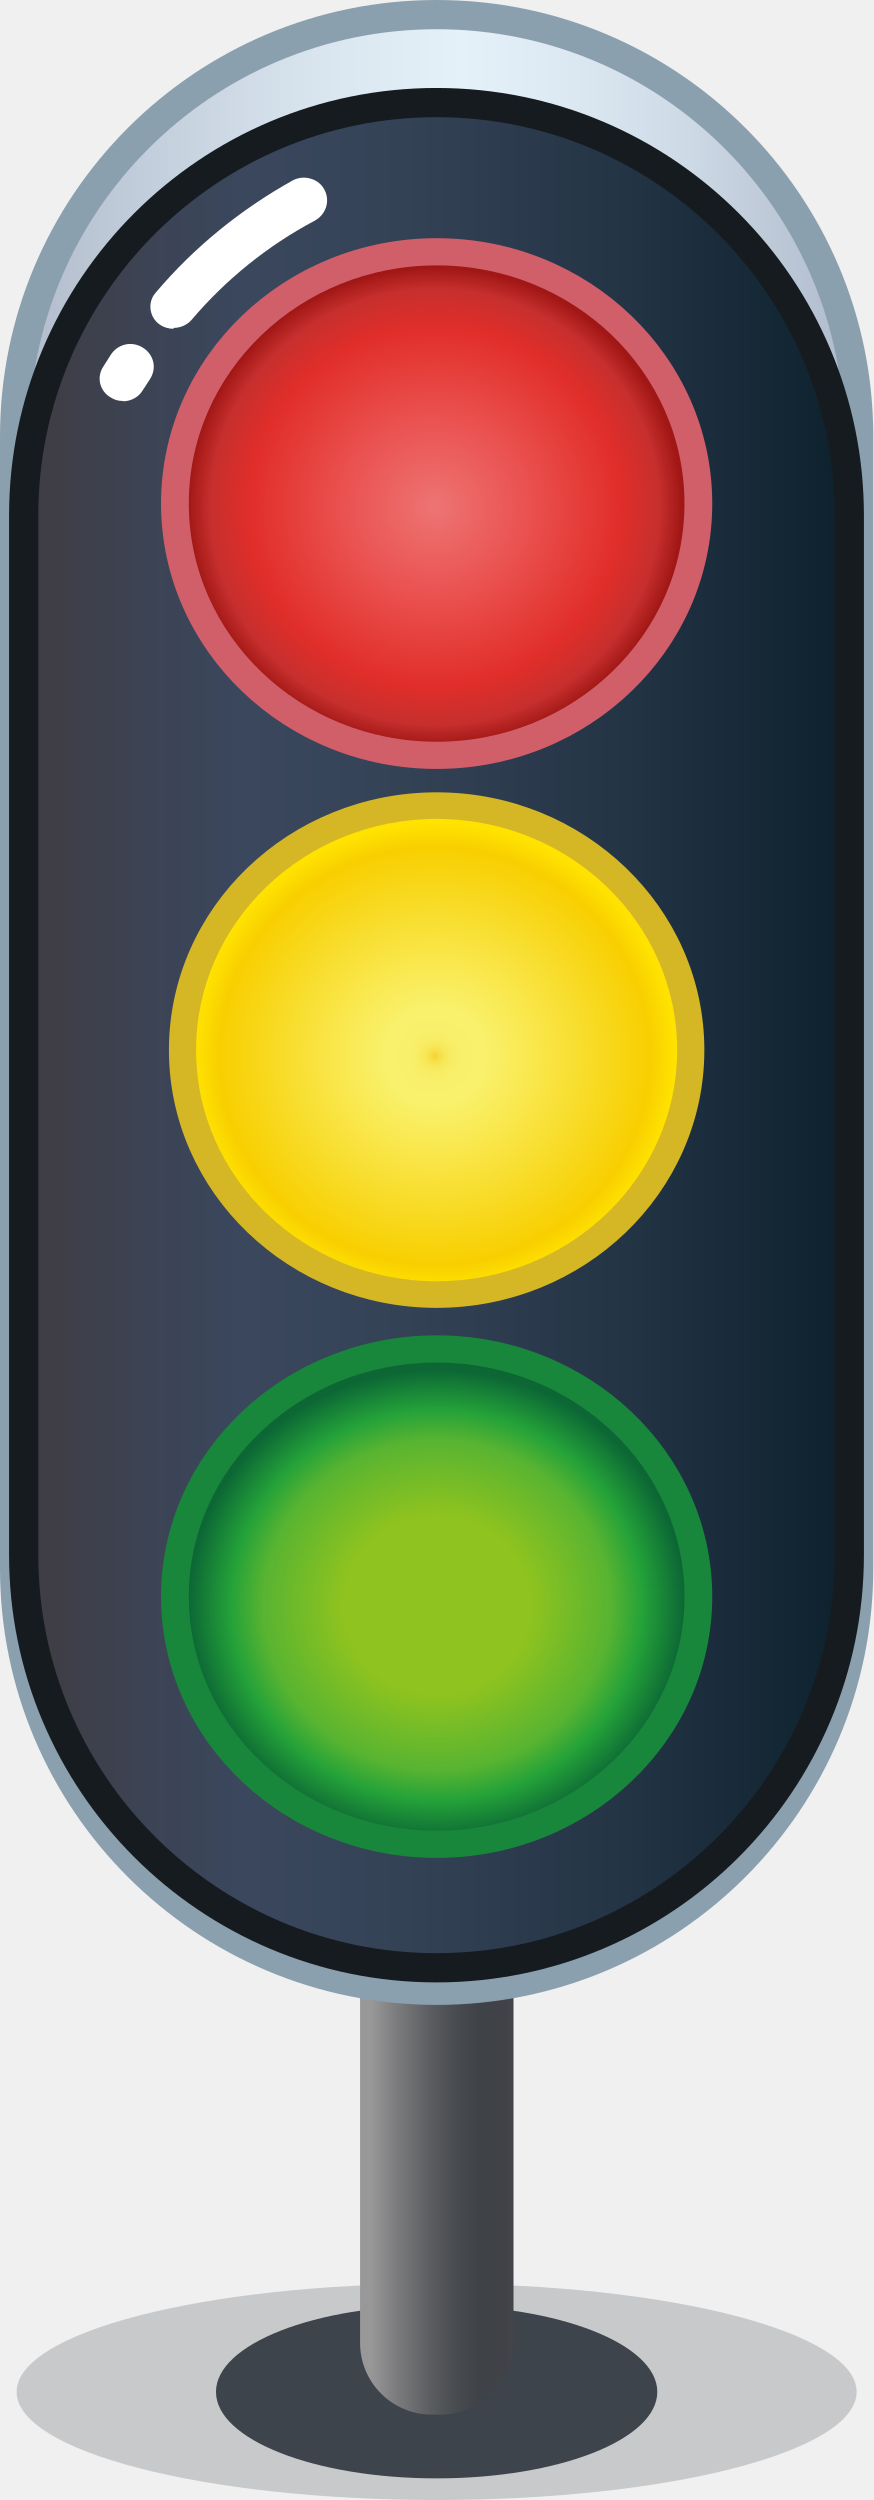
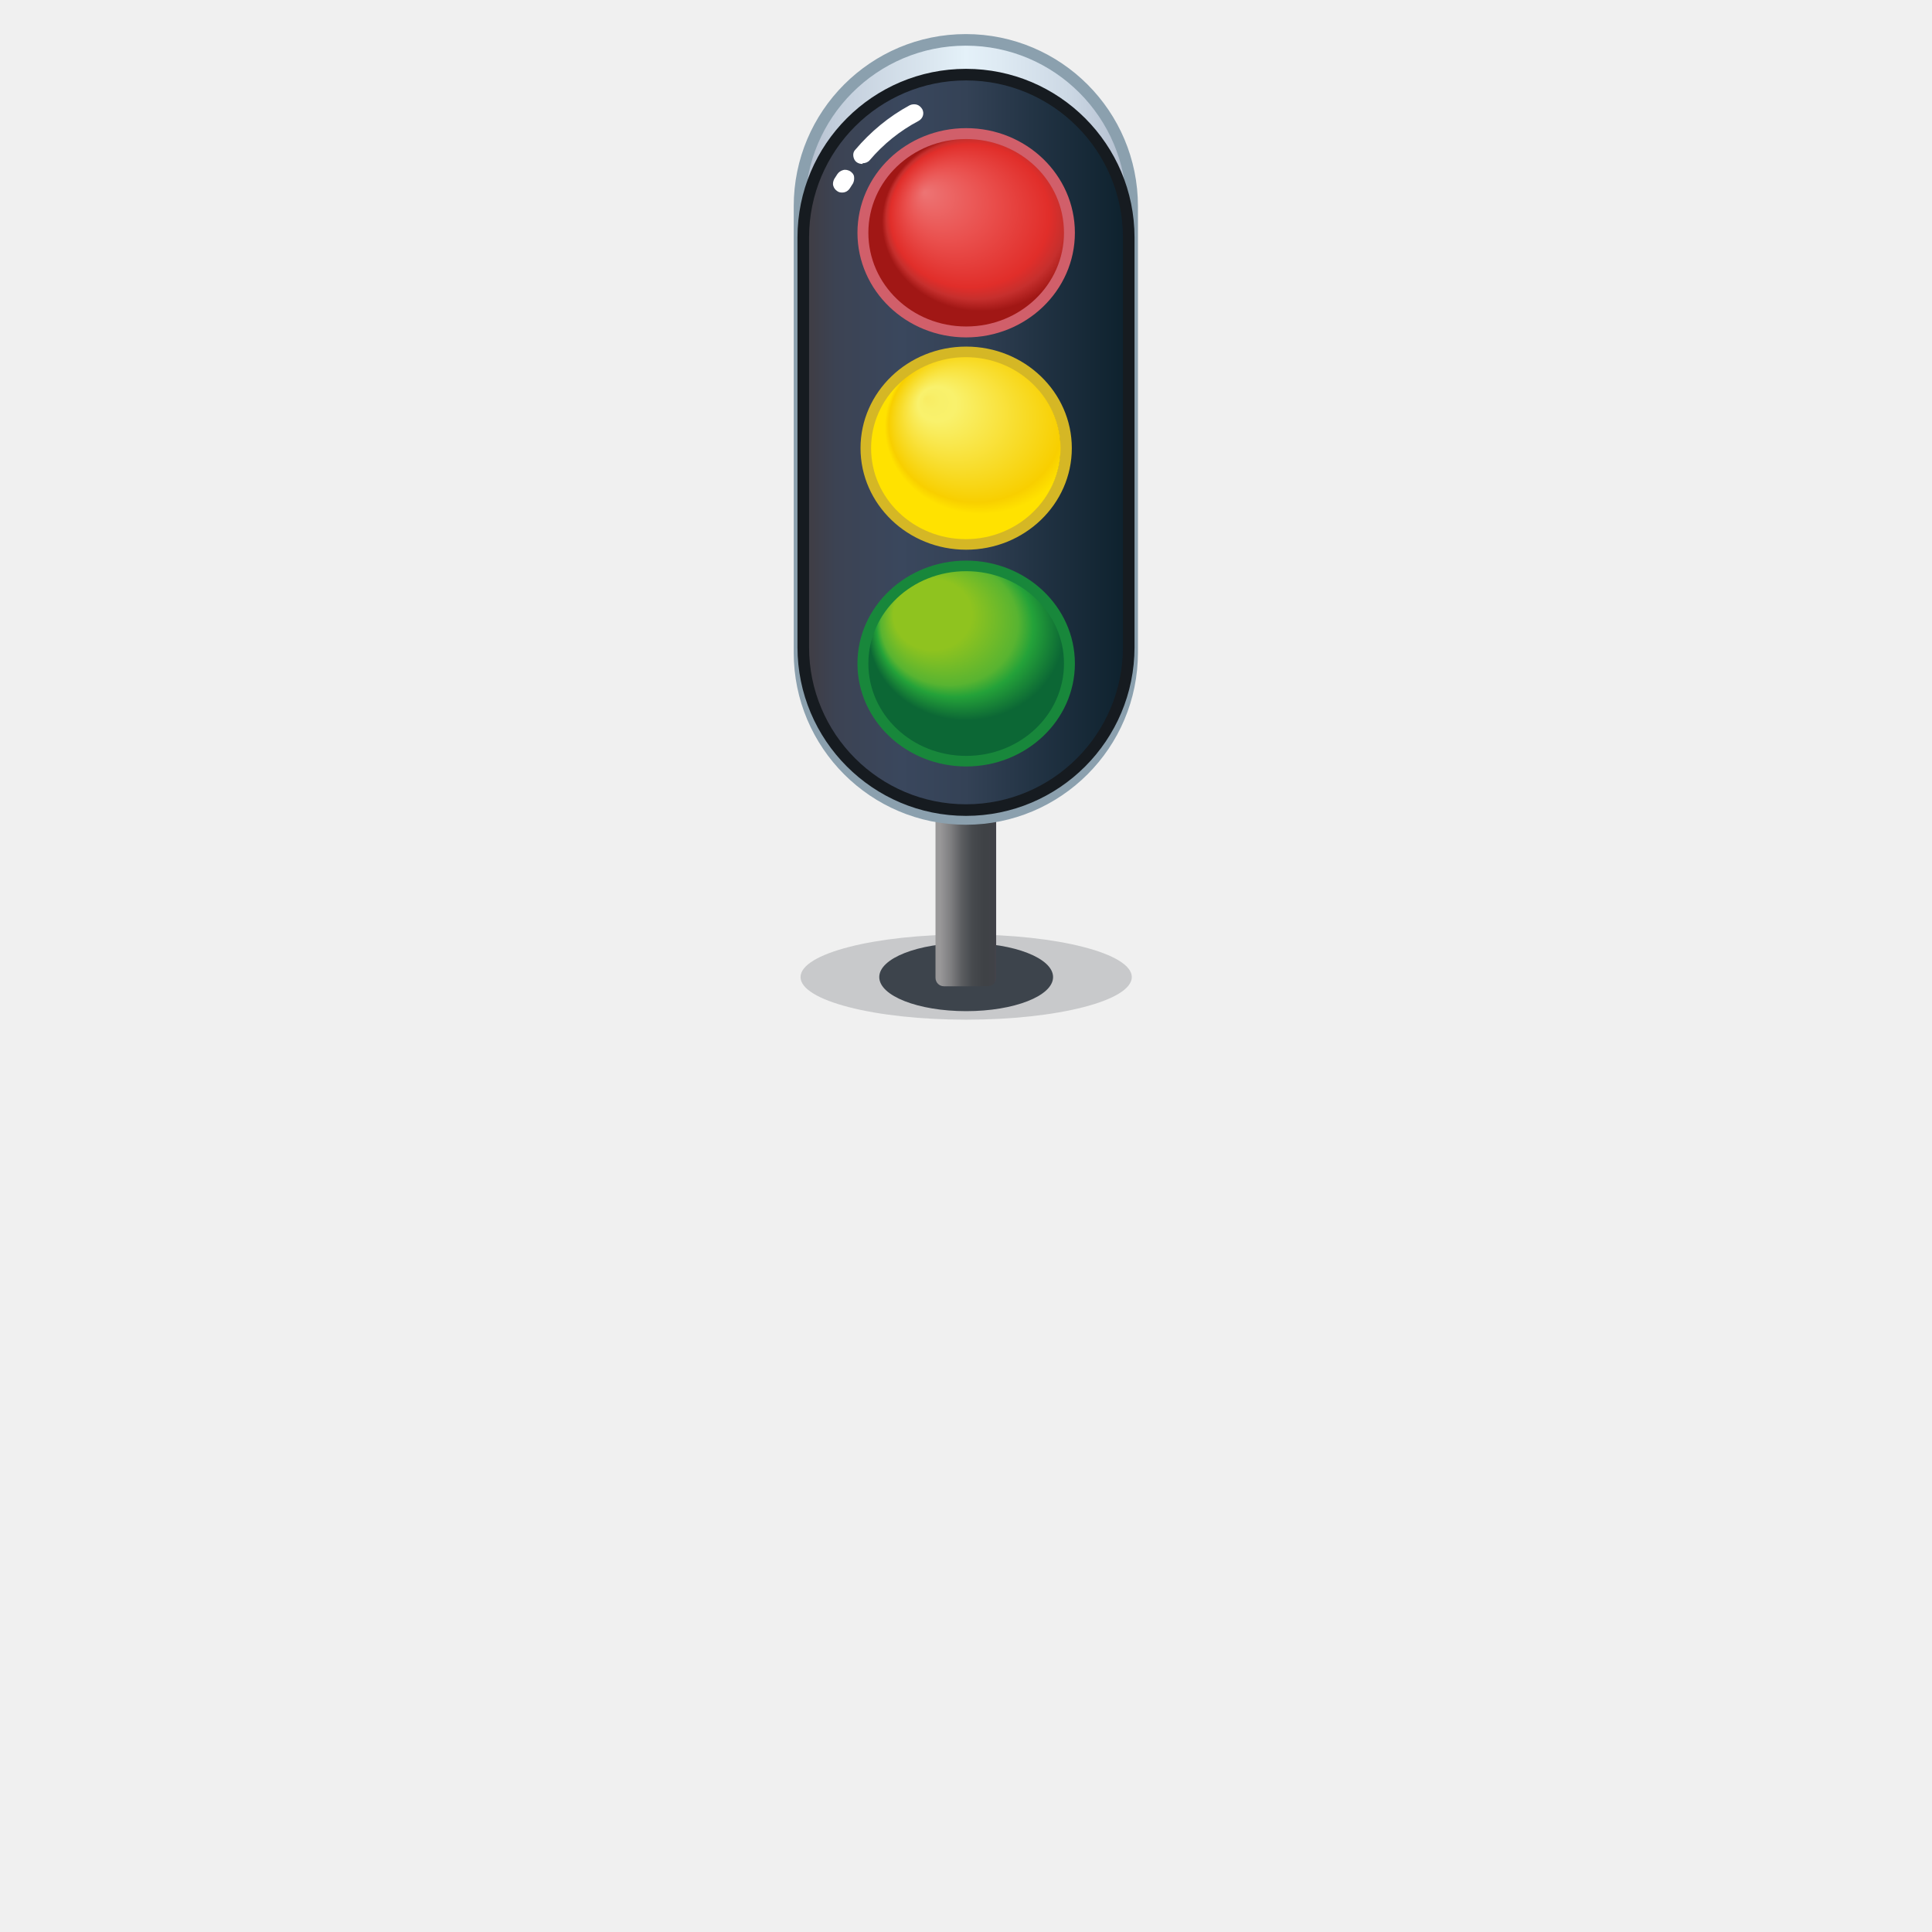
- <svg xmlns="http://www.w3.org/2000/svg" id="_图层_2" data-name="图层 2" viewBox="0 0 29.88 85.54">
+ <svg xmlns="http://www.w3.org/2000/svg" id="b" width="200mm" height="200mm" viewBox="0 0 566.9 566.9">
  <defs>
-     <style>
-       .cls-1 {
-         fill: url(#_未命名的渐变_457);
-       }
- 
-       .cls-2 {
-         fill: url(#_未命名的渐变_322);
-       }
- 
-       .cls-3 {
-         fill: url(#_未命名的渐变_150);
-       }
- 
-       .cls-4 {
-         fill: url(#_未命名的渐变_264);
-       }
- 
-       .cls-5 {
-         fill: #fff;
-       }
- 
-       .cls-6 {
-         fill: #3d444c;
-       }
- 
-       .cls-7 {
-         fill: url(#_未命名的渐变_178);
-         stroke: #161b20;
-       }
- 
-       .cls-7, .cls-8, .cls-9, .cls-10, .cls-11 {
-         stroke-miterlimit: 10;
-       }
- 
-       .cls-8 {
-         fill: url(#_未命名的渐变_507);
-         stroke: #8ba0ae;
-       }
- 
-       .cls-12 {
-         fill: #272d35;
-         isolation: isolate;
-         opacity: .2;
-       }
- 
-       .cls-9 {
-         fill: url(#_未命名的渐变_4);
-         stroke: #d15f6a;
-       }
- 
-       .cls-10 {
-         stroke: #18873b;
-       }
- 
-       .cls-10, .cls-11 {
-         fill: none;
-       }
- 
-       .cls-11 {
-         stroke: #d5b725;
-       }
-     </style>
-     <linearGradient id="_未命名的渐变_150" data-name="未命名的渐变 150" x1="12.68" y1="70.45" x2="17.45" y2="70.45" gradientUnits="userSpaceOnUse">
+     <style>.p{fill:url(#h);}.q{fill:url(#o);}.r{fill:url(#n);}.s{fill:url(#l);}.t{fill:rgba(77,77,77,0);}.u{fill:#fff;}.v{fill:#3d444c;}.w{fill:#272d35;isolation:isolate;opacity:.2;}.x{stroke:#d5b725;}.x,.y{fill:none;}.x,.y,.z,.aa,.ab{stroke-miterlimit:10;stroke-width:3.4px;}.y{stroke:#18873b;}.z{fill:url(#k);stroke:#d15f6a;}.aa{fill:url(#j);stroke:#161b20;}.ab{fill:url(#i);stroke:#8ba0ae;}</style>
+     <linearGradient id="h" x1="275.8" y1="248.3" x2="291.9" y2="248.3" gradientUnits="userSpaceOnUse">
      <stop offset="0" stop-color="#999899" />
-       <stop offset=".17" stop-color="#7e7e80" />
-       <stop offset=".43" stop-color="#5b5d60" />
-       <stop offset=".64" stop-color="#46494d" />
-       <stop offset=".78" stop-color="#3f4246" />
-       <stop offset=".96" stop-color="#404247" />
-       <stop offset=".99" stop-color="#43434a" />
+       <stop offset=".2" stop-color="#7e7e80" />
+       <stop offset=".4" stop-color="#5b5d60" />
+       <stop offset=".6" stop-color="#46494d" />
+       <stop offset=".8" stop-color="#3f4246" />
+       <stop offset="1" stop-color="#404247" />
+       <stop offset="1" stop-color="#43434a" />
    </linearGradient>
-     <linearGradient id="_未命名的渐变_507" data-name="未命名的渐变 507" x1=".5" y1="34.3" x2="29.38" y2="34.3" gradientUnits="userSpaceOnUse">
+     <linearGradient id="i" x1="234.6" y1="126" x2="332.3" y2="126" gradientUnits="userSpaceOnUse">
      <stop offset="0" stop-color="#b1bbcb" />
-       <stop offset=".15" stop-color="#c2cddb" />
-       <stop offset=".38" stop-color="#dbe7f0" />
-       <stop offset=".53" stop-color="#e4f1f9" />
-       <stop offset=".64" stop-color="#deeaf3" />
+       <stop offset=".1" stop-color="#c2cddb" />
+       <stop offset=".4" stop-color="#dbe7f0" />
+       <stop offset=".5" stop-color="#e4f1f9" />
+       <stop offset=".6" stop-color="#deeaf3" />
      <stop offset=".8" stop-color="#cdd9e5" />
-       <stop offset=".98" stop-color="#b1bccd" />
+       <stop offset="1" stop-color="#b1bccd" />
      <stop offset="1" stop-color="#aeb9ca" />
    </linearGradient>
-     <linearGradient id="_未命名的渐变_178" data-name="未命名的渐变 178" x1=".81" y1="35.42" x2="29.06" y2="35.42" gradientUnits="userSpaceOnUse">
+     <linearGradient id="j" x1="235.7" y1="129.8" x2="331.2" y2="129.8" gradientUnits="userSpaceOnUse">
      <stop offset="0" stop-color="#403c42" />
-       <stop offset=".14" stop-color="#3c4353" />
-       <stop offset=".27" stop-color="#3a475d" />
-       <stop offset=".46" stop-color="#344256" />
-       <stop offset=".73" stop-color="#233445" />
+       <stop offset=".1" stop-color="#3c4353" />
+       <stop offset=".3" stop-color="#3a475d" />
+       <stop offset=".5" stop-color="#344256" />
+       <stop offset=".7" stop-color="#233445" />
      <stop offset="1" stop-color="#0d212d" />
    </linearGradient>
-     <radialGradient id="_未命名的渐变_4" data-name="未命名的渐变 4" cx="15.03" cy="21.36" fx="15.03" fy="21.36" r="9.07" gradientTransform="translate(.15 -2.95) scale(.98 .95)" gradientUnits="userSpaceOnUse">
+     <radialGradient id="k" cx="269.6" cy="70.9" fx="269.6" fy="70.9" r="30.7" gradientTransform="translate(18.3 1.3) scale(1 .9)" gradientUnits="userSpaceOnUse">
      <stop offset="0" stop-color="#ed7474" />
      <stop offset="0" stop-color="#ed7474" />
      <stop offset="0" stop-color="#ed7474" />
      <stop offset="0" stop-color="#ed7474" />
-       <stop offset=".34" stop-color="#ed7474" />
-       <stop offset=".52" stop-color="#ea5a59" />
+       <stop offset=".3" stop-color="#ed7474" />
+       <stop offset=".5" stop-color="#ea5a59" />
      <stop offset=".7" stop-color="#ea514f" />
-       <stop offset=".77" stop-color="#e5312c" />
-       <stop offset=".78" stop-color="#e12e2a" />
+       <stop offset=".8" stop-color="#e5312c" />
+       <stop offset=".8" stop-color="#e12e2a" />
      <stop offset="1" stop-color="#ce2320" />
    </radialGradient>
-     <radialGradient id="_未命名的渐变_264" data-name="未命名的渐变 264" cx="15.03" cy="21.36" fx="15.03" fy="21.36" r="8.62" gradientTransform="translate(.15 -2.95) scale(.98 .95)" gradientUnits="userSpaceOnUse">
+     <radialGradient id="l" cx="269.6" cy="70.9" fx="252.9" fy="61.2" r="29.1" gradientTransform="translate(18.3 1.3) scale(1 .9)" gradientUnits="userSpaceOnUse">
      <stop offset="0" stop-color="#ed7474" />
      <stop offset="0" stop-color="#ed7474" />
      <stop offset="0" stop-color="#ed7474" />
      <stop offset="0" stop-color="#ed7474" />
-       <stop offset=".38" stop-color="#ea514f" />
-       <stop offset=".75" stop-color="#e12e2a" />
-       <stop offset=".91" stop-color="#c62f2d" />
+       <stop offset=".4" stop-color="#ea514f" />
+       <stop offset=".8" stop-color="#e12e2a" />
+       <stop offset=".9" stop-color="#c62f2d" />
      <stop offset="1" stop-color="#a11715" />
    </radialGradient>
-     <radialGradient id="_未命名的渐变_322" data-name="未命名的渐变 322" cx="15.03" cy="41.14" fx="15.03" fy="41.14" r="8.37" gradientTransform="translate(.15 -2.95) scale(.98 .95)" gradientUnits="userSpaceOnUse">
+     <radialGradient id="n" cx="269.6" cy="137.8" fx="253.4" fy="128.4" r="28.3" gradientTransform="translate(18.3 1.3) scale(1 .9)" gradientUnits="userSpaceOnUse">
      <stop offset="0" stop-color="#ed7474" />
      <stop offset="0" stop-color="#ed7474" />
      <stop offset="0" stop-color="#ed7474" />
      <stop offset="0" stop-color="#f5d12a" />
      <stop offset="0" stop-color="#f5d430" />
-       <stop offset=".02" stop-color="#f6de46" />
-       <stop offset=".04" stop-color="#f7e757" />
-       <stop offset=".07" stop-color="#f8ec63" />
-       <stop offset=".11" stop-color="#f8f06a" />
-       <stop offset=".21" stop-color="#f9f16c" />
+       <stop offset="0" stop-color="#f6de46" />
+       <stop offset="0" stop-color="#f7e757" />
+       <stop offset="0" stop-color="#f8ec63" />
+       <stop offset=".1" stop-color="#f8f06a" />
+       <stop offset=".2" stop-color="#f9f16c" />
      <stop offset=".9" stop-color="#f8cf00" />
      <stop offset="1" stop-color="#ffe200" />
    </radialGradient>
-     <radialGradient id="_未命名的渐变_457" data-name="未命名的渐变 457" cx="14.94" cy="60.92" fx="14.94" fy="60.92" r="8.48" gradientTransform="translate(0 -2.95) scale(1 .95)" gradientUnits="userSpaceOnUse">
+     <radialGradient id="o" cx="283.5" cy="204.7" fx="267" fy="195.1" r="28.7" gradientTransform="translate(0 1.3) scale(1 .9)" gradientUnits="userSpaceOnUse">
      <stop offset="0" stop-color="#ed7474" />
      <stop offset="0" stop-color="#ed7474" />
      <stop offset="0" stop-color="#ed7474" />
      <stop offset="0" stop-color="#8fc31f" />
-       <stop offset=".38" stop-color="#8fc31f" />
+       <stop offset=".4" stop-color="#8fc31f" />
      <stop offset=".7" stop-color="#58b431" />
-       <stop offset=".83" stop-color="#24a239" />
+       <stop offset=".8" stop-color="#24a239" />
      <stop offset="1" stop-color="#0c6735" />
    </radialGradient>
  </defs>
-   <g id="_图层_1-2" data-name="图层 1">
+   <g id="c">
    <g>
-       <ellipse id="_椭圆形" data-name="椭圆形" class="cls-12" cx="14.94" cy="81.84" rx="14.37" ry="3.7" />
-       <ellipse id="_椭圆形-2" data-name="椭圆形" class="cls-6" cx="14.94" cy="81.84" rx="7.55" ry="2.96" />
-       <path class="cls-3" d="M14.94,58.28h0c1.45,0,2.63,1.18,2.63,2.63v19.21c0,1.38-1.12,2.5-2.5,2.5h-.29c-1.36,0-2.46-1.1-2.46-2.46v-19.25c0-1.45,1.18-2.63,2.63-2.63Z" />
-       <rect class="cls-8" x=".5" y=".5" width="28.88" height="67.6" rx="14.44" ry="14.44" />
-       <rect class="cls-7" x=".81" y="3.51" width="28.25" height="63.82" rx="14.13" ry="14.13" />
-       <g>
-         <path class="cls-9" d="M6.01,17.23c0,4.73,4,8.58,8.93,8.58s8.93-3.84,8.93-8.58-4-8.58-8.93-8.58-8.93,3.84-8.93,8.58Z" />
-         <path class="cls-4" d="M6.46,17.23c0,4.5,3.8,8.15,8.48,8.15s8.48-3.65,8.48-8.15-3.8-8.15-8.48-8.15-8.48,3.65-8.48,8.15Z" />
-       </g>
-       <path id="_形状" data-name="形状" class="cls-5" d="M5.94,11.25c-.31,0-.59-.16-.72-.43s-.09-.59,.11-.81c1.31-1.55,2.91-2.85,4.71-3.85,.19-.09,.41-.11,.61-.04,.2,.06,.37,.2,.46,.39,.19,.38,.04,.83-.34,1.04-1.62,.86-3.05,2.02-4.22,3.4-.15,.17-.38,.27-.61,.27v.04Zm-1.74,2.47c-.15,0-.29-.04-.41-.12-.18-.1-.31-.27-.36-.47-.05-.2-.01-.41,.1-.58l.26-.41c.11-.17,.28-.3,.49-.35,.2-.05,.42-.01,.6,.1,.18,.11,.31,.28,.36,.48s.01,.41-.1,.59l-.26,.4c-.14,.23-.4,.37-.67,.37h0Z" />
-       <g>
-         <path class="cls-11" d="M6.28,35.93c0,4.59,3.88,8.32,8.66,8.32s8.66-3.73,8.66-8.32-3.88-8.32-8.66-8.32-8.66,3.73-8.66,8.32Z" />
-         <path class="cls-2" d="M6.71,35.93c0,4.36,3.69,7.91,8.23,7.91s8.23-3.54,8.23-7.91-3.69-7.91-8.23-7.91-8.23,3.54-8.23,7.91Z" />
+       <g id="d">
+         <rect id="e" class="t" width="566.9" height="566.9" />
      </g>
      <g>
-         <path class="cls-10" d="M6.01,54.63c0,4.66,4,8.44,8.93,8.44s8.93-3.78,8.93-8.44-4-8.44-8.93-8.44-8.93,3.78-8.93,8.44Z" />
-         <path class="cls-1" d="M6.46,54.63c0,4.42,3.8,8.01,8.48,8.01s8.48-3.59,8.48-8.01-3.8-8.01-8.48-8.01-8.48,3.59-8.48,8.01Z" />
+         <ellipse id="f" class="w" cx="283.5" cy="286.7" rx="48.6" ry="12.5" />
+         <ellipse id="g" class="v" cx="283.5" cy="286.7" rx="25.5" ry="10" />
+         <path class="p" d="M277.2,207.1h12.5c1.4,0,2.6,1.2,2.6,2.6v77.2c0,1.4-1.1,2.5-2.5,2.5h-12.8c-1.4,0-2.5-1.1-2.5-2.5v-77.2c0-1.4,1.2-2.6,2.6-2.6Z" />
+         <rect class="ab" x="234.6" y="11.7" width="97.6" height="228.6" rx="48.8" ry="48.8" />
+         <rect class="aa" x="235.7" y="21.9" width="95.5" height="215.8" rx="47.8" ry="47.8" />
+         <g>
+           <path class="z" d="M253.3,68.3c0,16,13.5,29,30.2,29s30.2-13,30.2-29-13.5-29-30.2-29-30.2,13-30.2,29Z" />
+           <path class="s" d="M254.8,68.3c0,15.2,12.8,27.5,28.7,27.5s28.7-12.3,28.7-27.5-12.8-27.5-28.7-27.5-28.7,12.3-28.7,27.5Z" />
+         </g>
+         <path id="m" class="u" d="M253,48.1c-1,0-2-.5-2.4-1.5s-.3-2,.4-2.7c4.4-5.2,9.8-9.7,15.9-13,.6-.3,1.4-.4,2.1-.2,.7,.2,1.2,.7,1.6,1.3,.7,1.3,.2,2.8-1.1,3.5-5.5,2.9-10.3,6.8-14.3,11.5-.5,.6-1.3,.9-2.1,.9v.2Zm-5.9,8.4c-.5,0-1-.1-1.4-.4-.6-.4-1-.9-1.2-1.6-.2-.7,0-1.4,.3-2l.9-1.4c.4-.6,1-1,1.7-1.2,.7-.2,1.4,0,2,.3,.6,.4,1.1,.9,1.2,1.6s0,1.4-.3,2l-.9,1.4c-.5,.8-1.3,1.3-2.3,1.3h0Z" />
+         <g>
+           <path class="x" d="M254.2,131.5c0,15.5,13.1,28.1,29.3,28.1s29.3-12.6,29.3-28.1-13.1-28.1-29.3-28.1-29.3,12.6-29.3,28.1Z" />
+           <path class="r" d="M255.6,131.5c0,14.8,12.5,26.7,27.8,26.7s27.8-12,27.8-26.7-12.5-26.7-27.8-26.7-27.8,12-27.8,26.7Z" />
+         </g>
+         <g>
+           <path class="y" d="M253.3,194.7c0,15.7,13.5,28.5,30.2,28.5s30.2-12.8,30.2-28.5-13.5-28.5-30.2-28.5-30.2,12.8-30.2,28.5Z" />
+           <path class="q" d="M254.8,194.7c0,15,12.8,27.1,28.7,27.1s28.7-12.1,28.7-27.1-12.8-27.1-28.7-27.1-28.7,12.1-28.7,27.1Z" />
+         </g>
      </g>
    </g>
  </g>
</svg>
